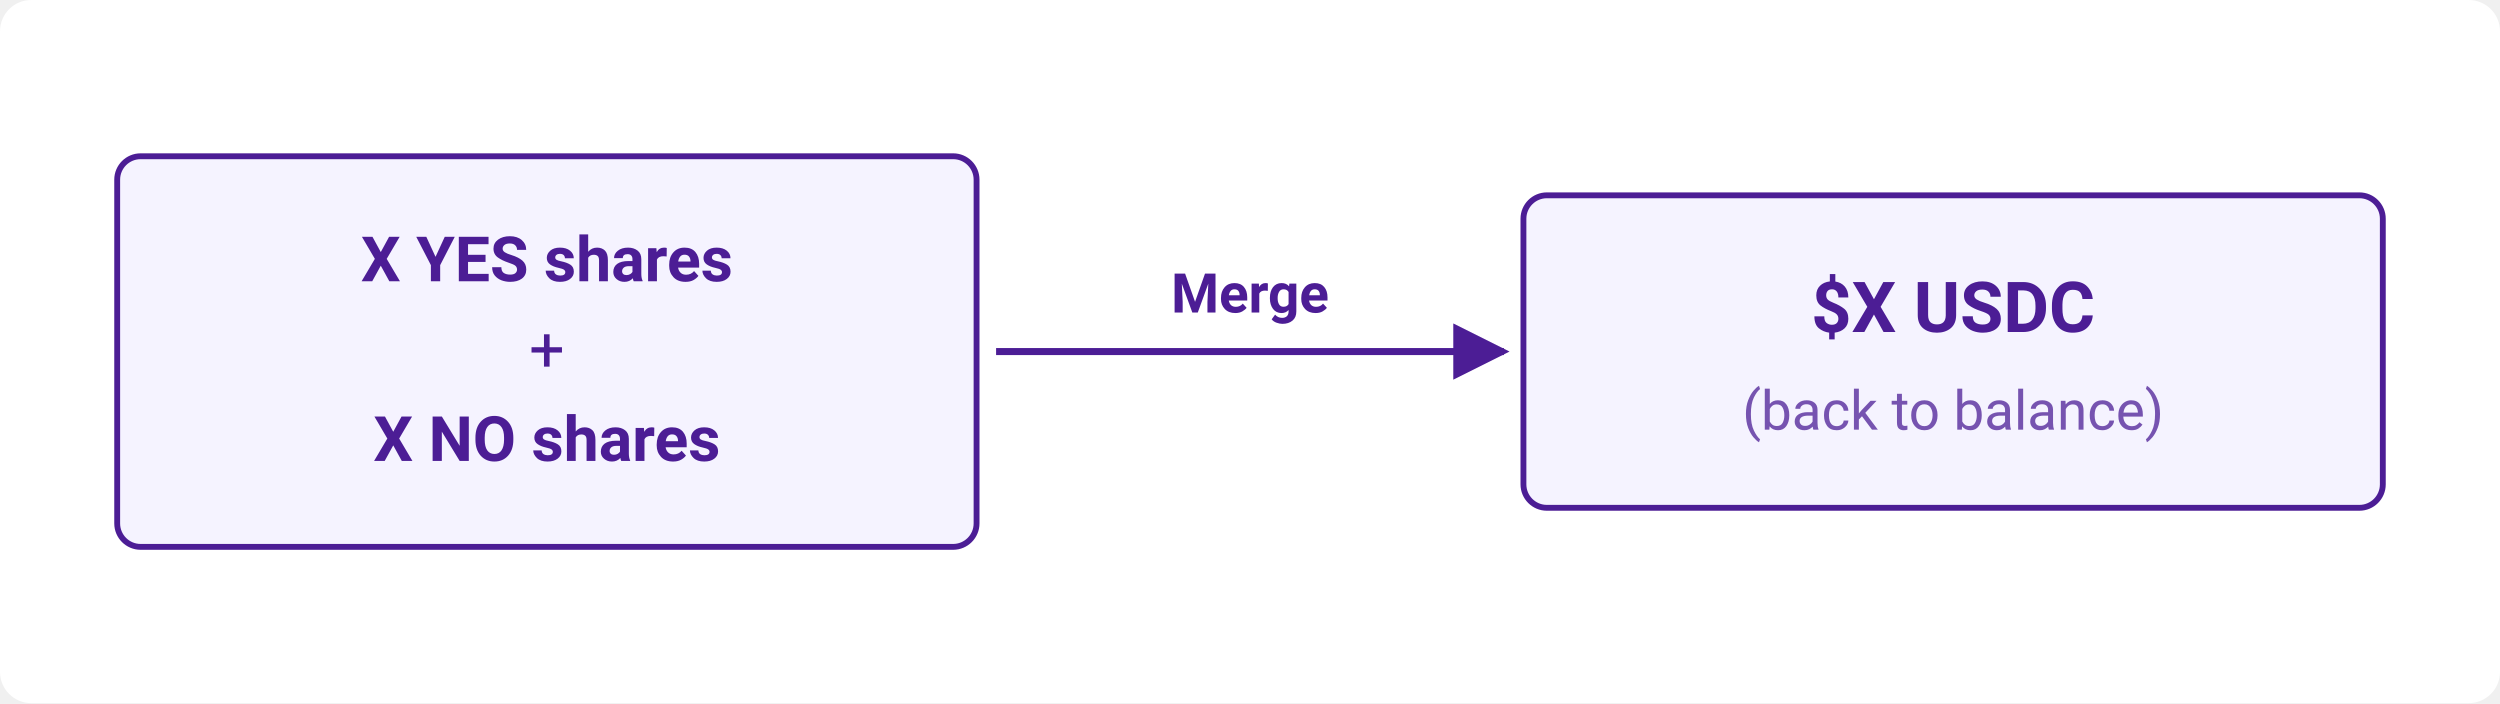
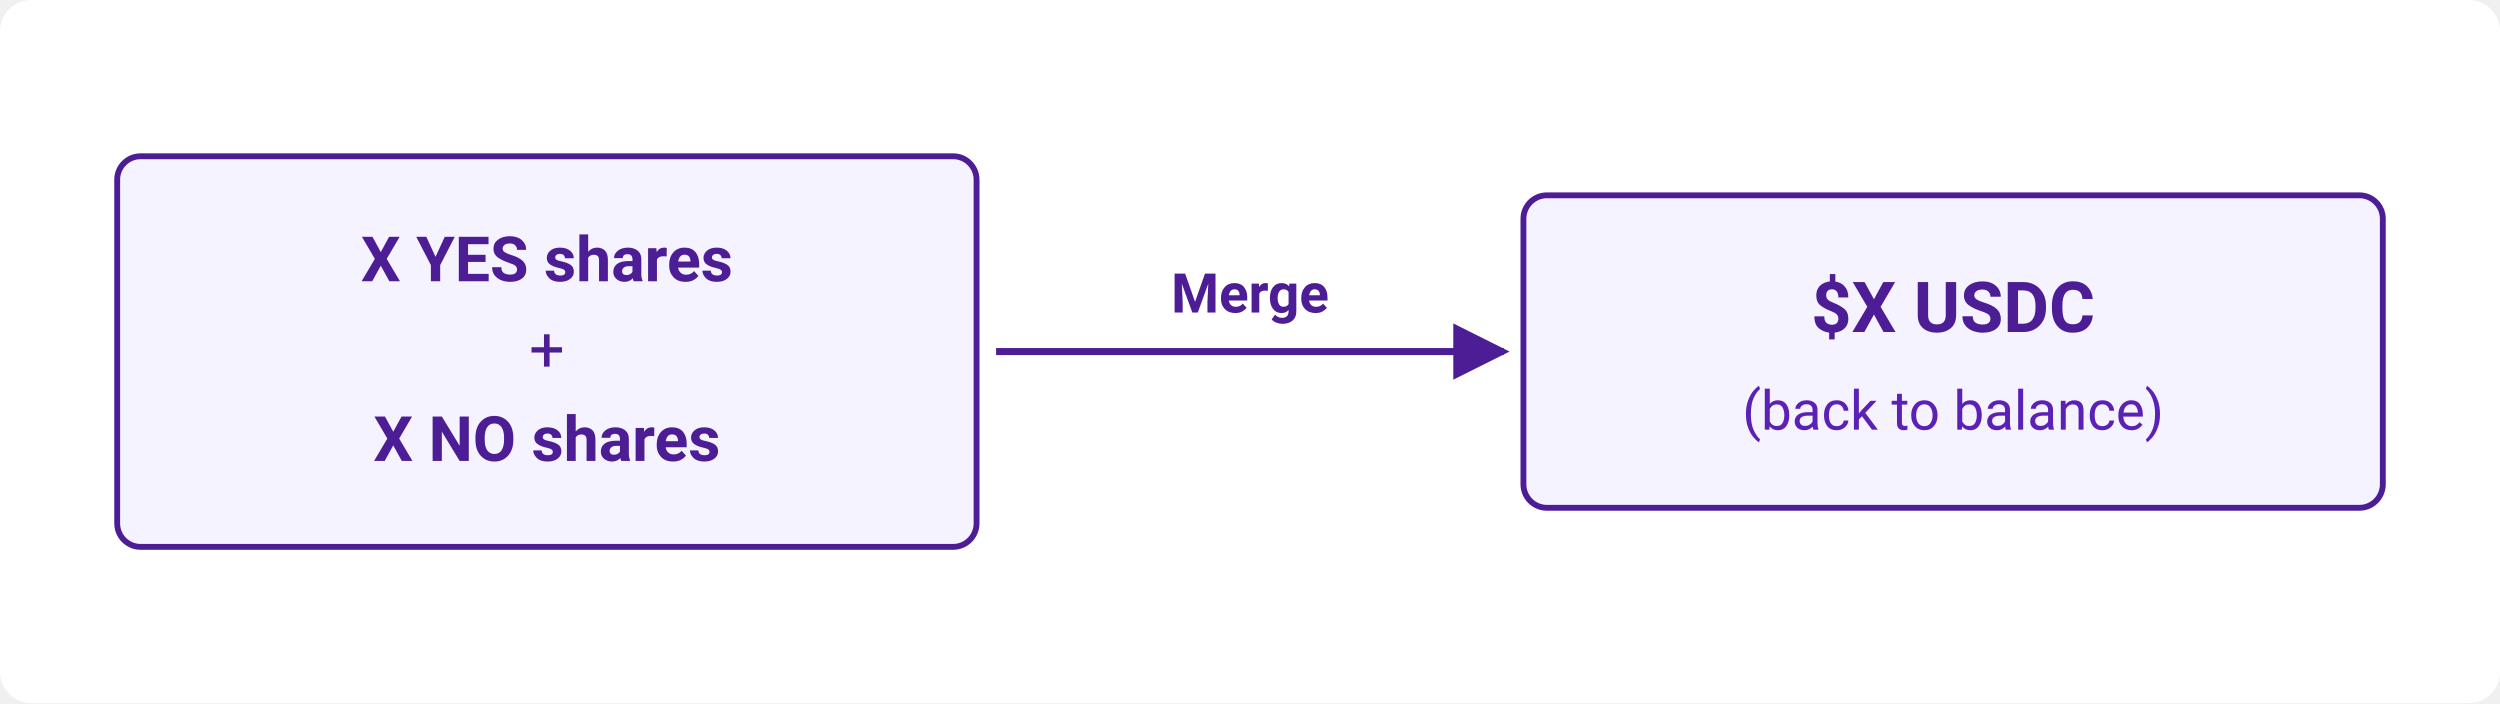
<svg xmlns="http://www.w3.org/2000/svg" viewBox="0 0 640 180" width="640" style="max-width: 640px; background: transparent; font-family: -apple-system, 'Segoe UI', Roboto, 'Helvetica Neue', Arial, sans-serif;">
  <rect data-bg="white" x="0.0" y="0.0" width="640.0" height="180.0" fill="#FFFFFF" rx="8" ry="8" />
  <defs>
    <marker id="arrow-merge" viewBox="0 0 10 10" refX="9" refY="5" markerWidth="8" markerHeight="8" orient="auto">
      <path d="M 0 0 L 10 5 L 0 10 z" fill="#4C1D95" />
    </marker>
  </defs>
  <rect x="30" y="40" width="220" height="100" rx="6" ry="6" fill="#F5F3FF" stroke="#4C1D95" stroke-width="1.5" />
  <text x="140" y="72" text-anchor="middle" font-size="16" fill="#4C1D95" font-weight="600">X YES shares</text>
  <text x="140" y="95" text-anchor="middle" font-size="16" fill="#4C1D95">+</text>
  <text x="140" y="118" text-anchor="middle" font-size="16" fill="#4C1D95" font-weight="600">X NO shares</text>
  <line x1="255" y1="90" x2="385" y2="90" stroke="#4C1D95" stroke-width="1.8" marker-end="url(#arrow-merge)" />
  <text x="320" y="80" text-anchor="middle" font-size="14" fill="#4C1D95" font-weight="600">Merge</text>
  <rect x="390" y="50" width="220" height="80" rx="6" ry="6" fill="#F5F3FF" stroke="#4C1D95" stroke-width="1.5" />
  <text x="500" y="85" text-anchor="middle" font-size="18" fill="#4C1D95" font-weight="600">$X USDC</text>
-   <text x="500" y="110" text-anchor="middle" font-size="14" fill="#4C1D95" opacity="0.75">(back to balance)</text>
+   <text x="500" y="110" text-anchor="middle" font-size="14" fill="#5B21B6">(back to balance)</text>
</svg>
